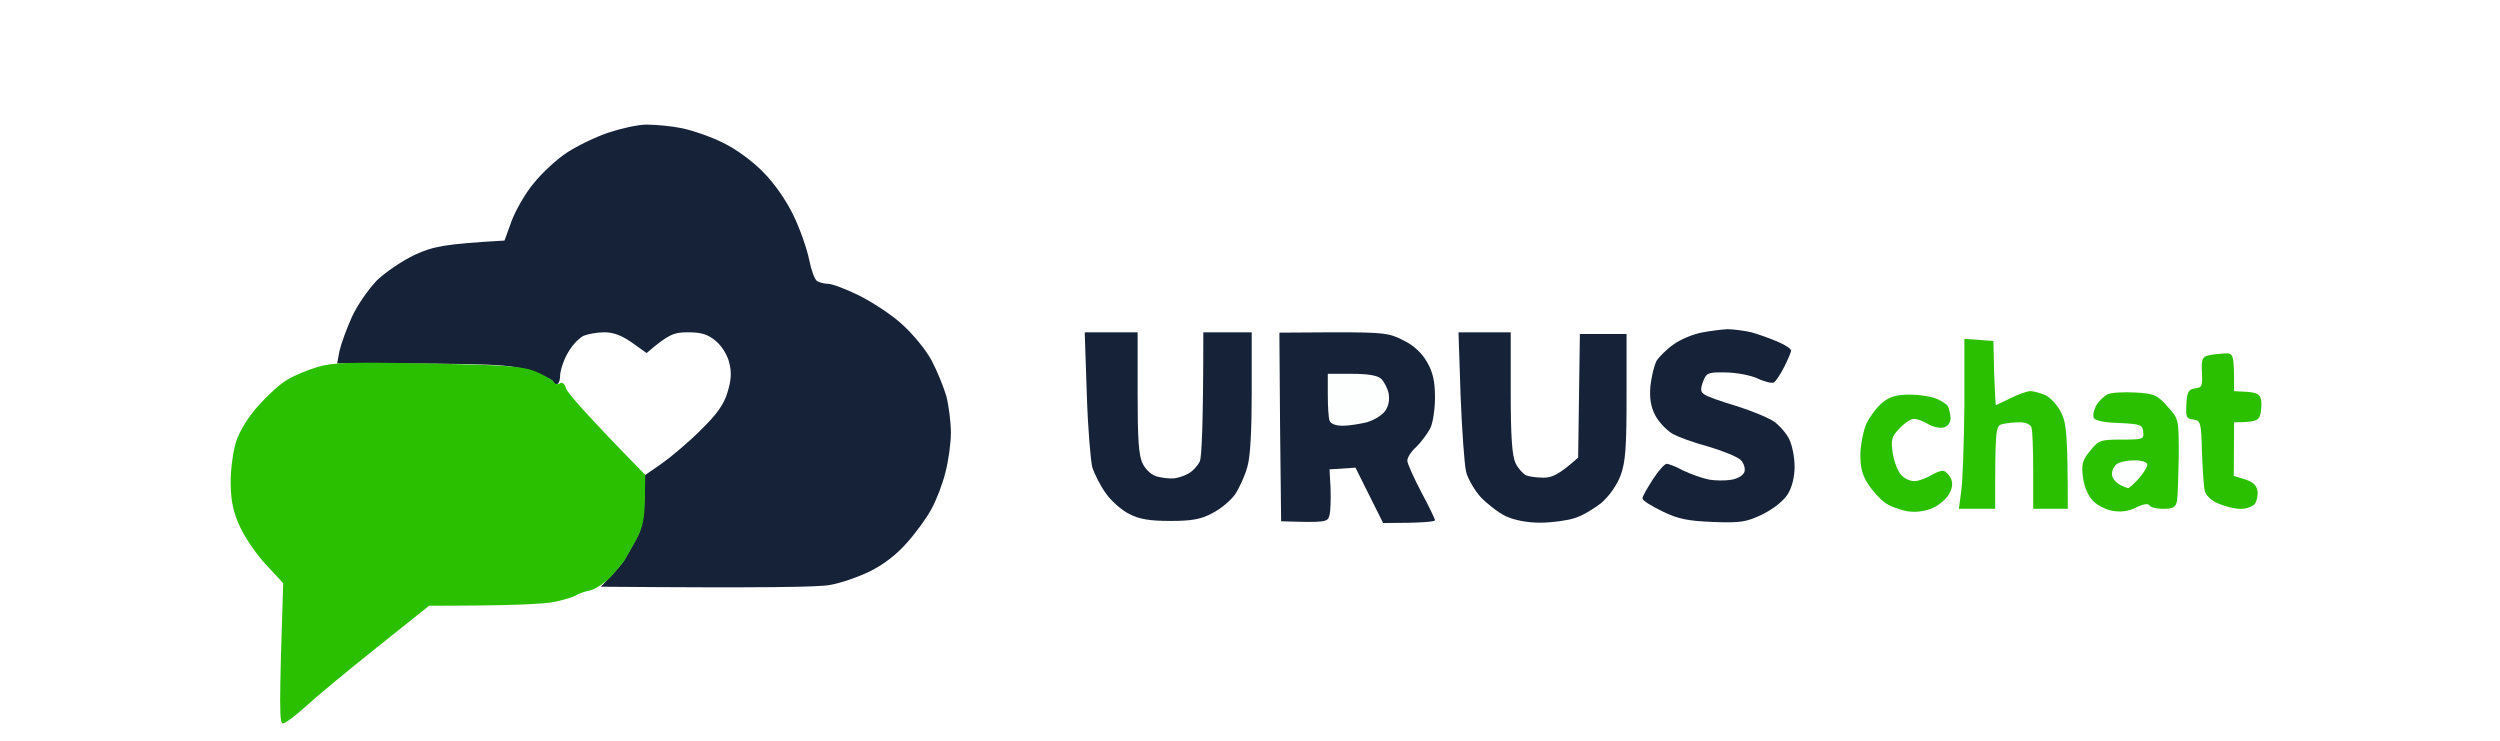
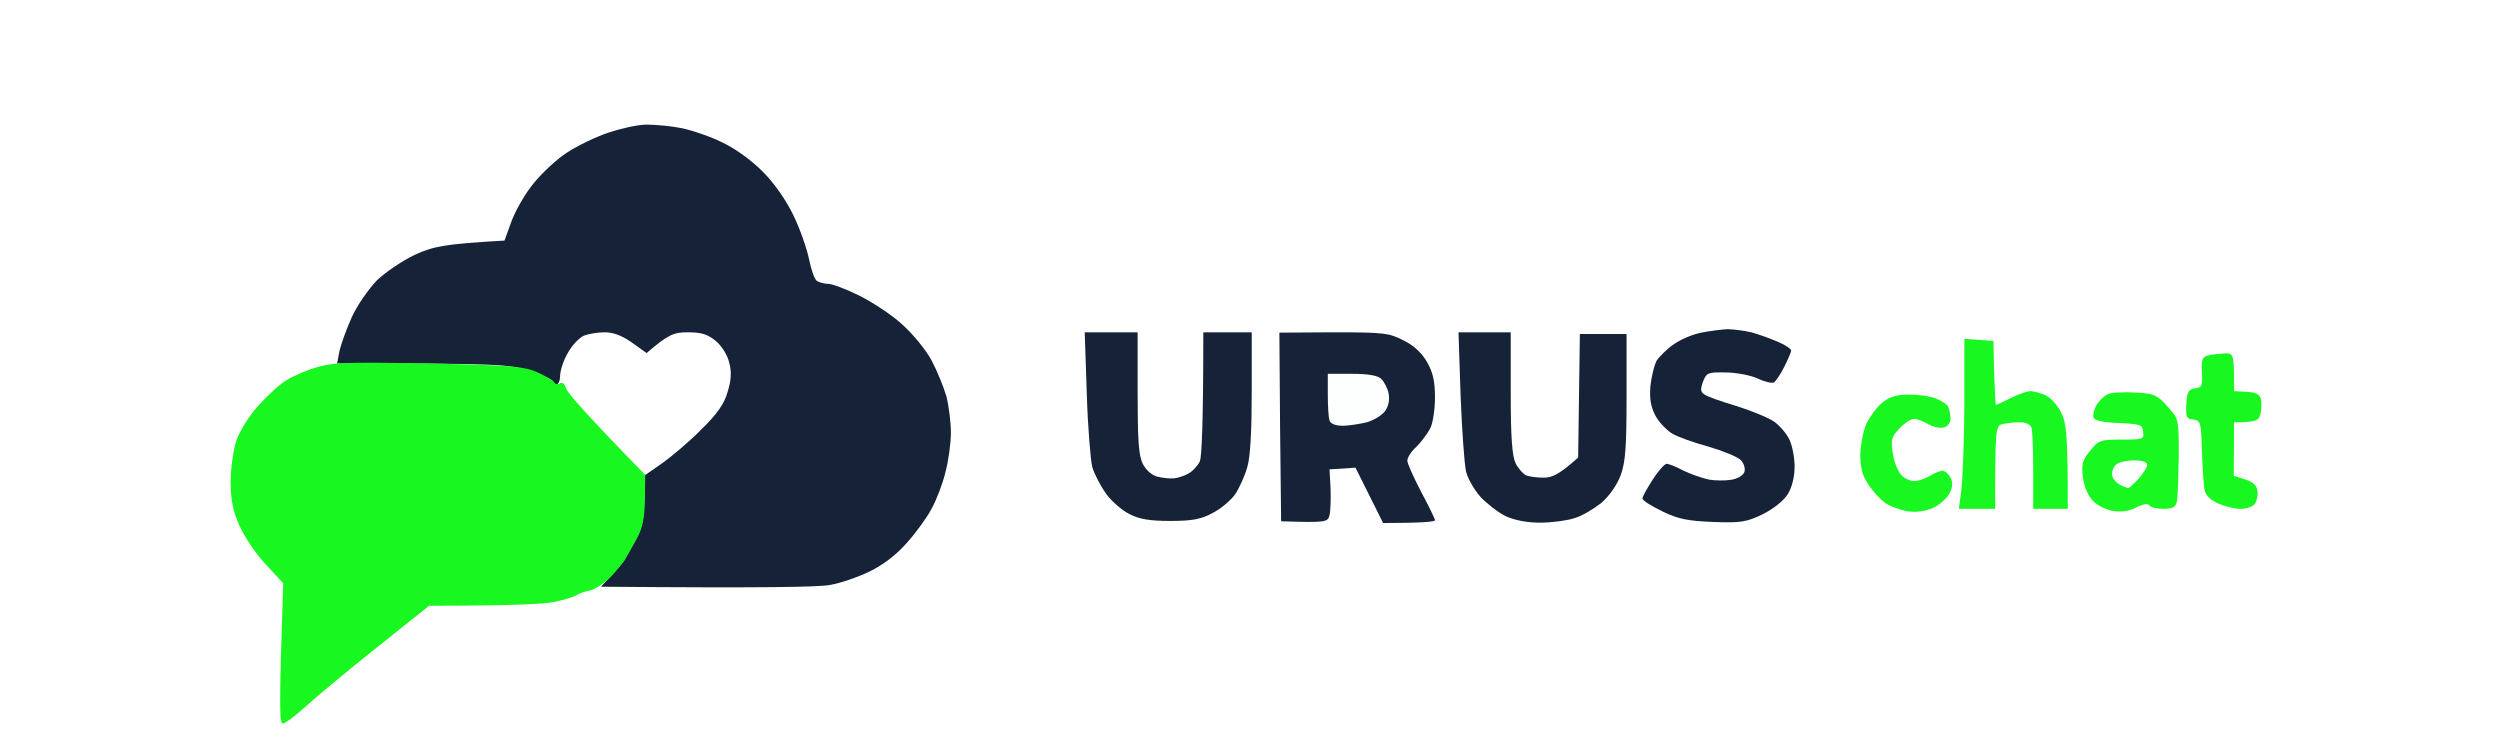
<svg xmlns="http://www.w3.org/2000/svg" width="162" height="48" viewBox="0 0 162 48" fill="none">
  <path fill-rule="evenodd" clip-rule="evenodd" d="M0 0H162V48H0V0ZM37.755 21.802C37.509 21.914 37.083 22.385 36.814 22.834C36.545 23.305 36.299 23.865 36.299 24.112C36.299 24.359 36.59 25.009 36.949 25.57C37.307 26.131 38.562 27.544 39.727 28.71L41.878 30.841C43.895 29.271 45.015 28.262 45.665 27.589C46.449 26.781 46.964 26.019 47.166 25.346C47.39 24.628 47.412 24.09 47.256 23.484C47.144 23.013 46.763 22.407 46.382 22.093C45.866 21.667 45.463 21.533 44.589 21.533C43.67 21.533 43.334 21.645 42.685 22.206L41.9 22.878C40.242 21.69 39.772 21.533 39.1 21.533C38.607 21.555 38.002 21.667 37.755 21.802Z" fill="transparent" />
  <path d="M36.769 9.869C37.419 9.443 38.629 8.86 39.436 8.591C40.242 8.322 41.34 8.075 41.9 8.075C42.461 8.075 43.469 8.164 44.141 8.299C44.813 8.434 46.023 8.837 46.83 9.241C47.681 9.645 48.779 10.452 49.451 11.148C50.168 11.865 50.953 12.987 51.423 13.974C51.849 14.849 52.297 16.149 52.431 16.822C52.566 17.495 52.79 18.123 52.947 18.213C53.104 18.303 53.417 18.392 53.664 18.392C53.91 18.392 54.829 18.729 55.681 19.155C56.532 19.581 57.809 20.411 58.481 21.039C59.154 21.645 60.005 22.677 60.363 23.349C60.722 24.022 61.148 25.077 61.327 25.682C61.484 26.31 61.618 27.364 61.618 28.037C61.618 28.71 61.461 29.877 61.26 30.617C61.081 31.357 60.677 32.411 60.363 32.972C60.072 33.533 59.355 34.52 58.75 35.193C58.078 35.955 57.227 36.606 56.353 37.032C55.613 37.391 54.448 37.794 53.776 37.907C53.059 38.041 49.631 38.108 38.943 38.019L39.57 37.346C39.929 36.965 40.309 36.516 40.444 36.314C40.556 36.112 40.914 35.507 41.206 34.968C41.632 34.206 41.766 33.622 41.788 30.796L42.886 30.034C43.491 29.608 44.634 28.643 45.396 27.88C46.471 26.826 46.919 26.198 47.144 25.413C47.39 24.628 47.412 24.112 47.256 23.506C47.144 23.013 46.763 22.407 46.382 22.093C45.866 21.667 45.463 21.533 44.589 21.533C43.67 21.533 43.334 21.645 41.9 22.878L40.959 22.206C40.287 21.735 39.749 21.533 39.167 21.533C38.696 21.533 38.091 21.645 37.822 21.757C37.531 21.892 37.083 22.363 36.814 22.834C36.545 23.282 36.321 23.933 36.299 24.292C36.299 24.628 36.209 24.897 36.075 24.897C35.94 24.897 35.851 24.83 35.851 24.74C35.851 24.628 35.201 24.337 34.394 24.067C33.027 23.596 32.557 23.551 21.846 23.551L22.003 22.721C22.115 22.25 22.474 21.264 22.81 20.523C23.146 19.783 23.885 18.729 24.423 18.168C24.983 17.63 26.081 16.89 26.888 16.508C28.076 15.97 28.748 15.813 32.691 15.589L33.139 14.355C33.386 13.682 34.013 12.561 34.573 11.888C35.111 11.215 36.097 10.295 36.769 9.869Z" fill="#152237" />
  <path d="M108.448 22.318C108.874 22.004 109.68 21.667 110.241 21.555C110.801 21.443 111.563 21.353 111.921 21.331C112.28 21.331 112.997 21.421 113.49 21.533C113.983 21.667 114.767 21.959 115.237 22.161C115.708 22.363 116.066 22.609 116.066 22.721C116.066 22.811 115.865 23.282 115.618 23.776C115.372 24.269 115.058 24.718 114.946 24.785C114.834 24.852 114.341 24.74 113.871 24.516C113.422 24.314 112.481 24.135 111.809 24.135C110.666 24.112 110.577 24.157 110.353 24.74C110.173 25.234 110.196 25.413 110.465 25.57C110.644 25.705 111.607 26.041 112.593 26.333C113.579 26.647 114.655 27.095 114.991 27.342C115.349 27.611 115.775 28.105 115.954 28.486C116.134 28.867 116.29 29.63 116.29 30.235C116.29 30.886 116.134 31.559 115.842 32.03C115.573 32.456 114.924 32.972 114.207 33.331C113.176 33.824 112.817 33.892 111.025 33.824C109.389 33.757 108.762 33.645 107.709 33.129C107.014 32.792 106.431 32.434 106.431 32.299C106.431 32.164 106.745 31.626 107.104 31.065C107.462 30.505 107.866 30.056 108 30.056C108.134 30.056 108.605 30.235 109.053 30.482C109.524 30.706 110.263 30.976 110.689 31.065C111.114 31.155 111.809 31.155 112.19 31.088C112.616 31.021 112.974 30.796 113.041 30.572C113.109 30.348 112.997 29.989 112.773 29.787C112.549 29.585 111.607 29.204 110.689 28.935C109.77 28.688 108.695 28.306 108.336 28.082C107.978 27.858 107.485 27.342 107.261 26.916C106.969 26.355 106.88 25.817 106.947 25.009C107.014 24.404 107.193 23.664 107.35 23.372C107.529 23.103 108.022 22.609 108.448 22.318Z" fill="#152237" />
  <path d="M70.782 30.28C70.671 29.854 70.491 27.701 70.424 25.525L70.29 21.533H73.718V25.458C73.718 28.508 73.785 29.54 74.054 30.056C74.256 30.46 74.636 30.796 74.995 30.886C75.353 30.976 75.824 31.021 76.07 30.998C76.317 30.976 76.743 30.841 77.012 30.684C77.303 30.527 77.617 30.168 77.751 29.899C77.863 29.608 77.975 27.611 77.975 21.533H81.112V25.413C81.112 27.925 81.022 29.63 80.821 30.28C80.664 30.841 80.305 31.626 80.037 32.03C79.768 32.411 79.118 32.972 78.58 33.241C77.841 33.645 77.258 33.757 75.846 33.757C74.502 33.757 73.83 33.645 73.18 33.308C72.687 33.062 71.993 32.456 71.656 31.963C71.298 31.469 70.917 30.706 70.782 30.28Z" fill="#152237" />
  <path d="M83.017 33.779L82.949 27.656L82.904 21.555L86.422 21.533C89.694 21.533 90.03 21.578 90.971 22.071C91.621 22.385 92.159 22.901 92.472 23.462C92.853 24.112 92.987 24.718 92.987 25.75C92.987 26.512 92.853 27.432 92.674 27.768C92.495 28.105 92.091 28.643 91.778 28.957C91.442 29.249 91.195 29.652 91.195 29.854C91.195 30.034 91.598 30.931 92.091 31.873C92.584 32.792 92.987 33.622 92.987 33.712C92.987 33.802 92.226 33.892 89.626 33.892L87.834 30.303L86.153 30.415L86.221 31.649C86.243 32.322 86.221 33.106 86.153 33.376C86.041 33.847 85.929 33.869 83.017 33.779Z" fill="#152237" />
  <path d="M95.004 30.572C94.892 30.101 94.735 27.88 94.646 25.637L94.511 21.533H97.895V25.458C97.895 28.306 97.984 29.54 98.208 30.011C98.365 30.348 98.679 30.684 98.88 30.796C99.082 30.886 99.597 30.953 100.023 30.953C100.583 30.953 101.031 30.751 102.264 29.652L102.376 21.645H105.401V25.682C105.401 28.979 105.334 29.922 105.02 30.796C104.773 31.447 104.28 32.142 103.765 32.591C103.272 32.972 102.51 33.443 102.017 33.578C101.547 33.735 100.539 33.869 99.799 33.869C98.948 33.869 98.141 33.712 97.558 33.443C97.066 33.196 96.349 32.636 95.945 32.209C95.542 31.761 95.116 31.021 95.004 30.572Z" fill="#152237" />
-   <path d="M127.09 31.806C127.18 31.155 127.27 28.665 127.292 26.288V21.959L129.174 22.093L129.219 24.157C129.264 25.301 129.309 26.243 129.331 26.243C129.376 26.243 129.802 26.041 130.295 25.794C130.788 25.548 131.37 25.346 131.572 25.346C131.796 25.346 132.244 25.48 132.558 25.615C132.894 25.772 133.342 26.288 133.566 26.736C133.902 27.432 133.992 28.105 133.992 32.972H131.751V30.505C131.751 29.137 131.706 27.88 131.639 27.701C131.572 27.499 131.258 27.364 130.9 27.364C130.563 27.364 130.07 27.409 129.779 27.477C129.309 27.589 129.286 27.678 129.286 32.972H126.934L127.09 31.806Z" fill="#2AC000" />
-   <path d="M142.685 24.135C142.641 23.305 142.708 23.125 143.089 23.035C143.335 22.968 143.806 22.923 144.142 22.901C144.747 22.878 144.769 22.901 144.769 25.346L145.598 25.391C146.248 25.436 146.45 25.57 146.517 25.907C146.562 26.153 146.539 26.579 146.472 26.849C146.36 27.252 146.181 27.364 144.769 27.364L144.747 30.841L145.486 31.065C146.024 31.245 146.226 31.447 146.293 31.851C146.315 32.164 146.226 32.546 146.069 32.703C145.89 32.86 145.486 32.994 145.15 32.972C144.814 32.972 144.187 32.815 143.761 32.636C143.268 32.434 142.932 32.097 142.865 31.783C142.797 31.514 142.73 30.37 142.685 29.271C142.641 27.364 142.596 27.252 142.125 27.185C141.677 27.14 141.632 27.028 141.677 26.176C141.722 25.391 141.812 25.234 142.237 25.166C142.685 25.122 142.73 25.009 142.685 24.135Z" fill="#2AC000" />
-   <path d="M18.62 24.606C19.046 24.337 19.919 23.978 20.592 23.776C21.578 23.484 22.765 23.462 27.762 23.551C32.983 23.664 33.856 23.731 34.753 24.09C35.29 24.337 35.828 24.628 35.895 24.763C35.985 24.897 36.142 24.942 36.299 24.83C36.433 24.74 36.59 24.875 36.68 25.166C36.769 25.458 37.957 26.826 41.811 30.774L41.788 32.366C41.766 33.622 41.654 34.183 41.228 34.968C40.937 35.507 40.578 36.112 40.466 36.314C40.332 36.516 39.929 36.987 39.57 37.391C39.189 37.772 38.584 38.176 38.226 38.265C37.845 38.333 37.441 38.49 37.329 38.58C37.195 38.669 36.568 38.871 35.918 39.006C35.268 39.14 33.184 39.252 27.807 39.252L24.378 41.989C22.496 43.492 20.435 45.196 19.785 45.802C19.135 46.385 18.485 46.879 18.329 46.879C18.105 46.879 18.082 45.892 18.351 37.794L17.253 36.606C16.648 35.978 15.886 34.856 15.55 34.138C15.102 33.151 14.968 32.501 14.945 31.29C14.945 30.415 15.102 29.226 15.304 28.598C15.528 27.925 16.11 26.983 16.76 26.265C17.343 25.615 18.172 24.852 18.62 24.606Z" fill="#2AC000" />
-   <path d="M135.829 26.288C135.986 25.996 136.322 25.682 136.568 25.548C136.815 25.436 137.644 25.391 138.383 25.436C139.593 25.503 139.795 25.593 140.445 26.333C141.184 27.14 141.184 27.14 141.184 29.54C141.162 30.886 141.117 32.187 141.072 32.456C140.983 32.882 140.803 32.972 140.176 32.972C139.728 32.972 139.324 32.86 139.28 32.748C139.212 32.613 138.876 32.658 138.428 32.882C137.958 33.129 137.442 33.196 136.927 33.107C136.479 33.039 135.896 32.748 135.627 32.456C135.314 32.142 135.067 31.581 134.978 30.953C134.866 30.078 134.933 29.832 135.448 29.204C135.986 28.531 136.098 28.486 137.487 28.486C138.854 28.486 138.944 28.464 138.876 27.97C138.831 27.521 138.697 27.477 137.308 27.409C136.367 27.387 135.739 27.252 135.672 27.073C135.605 26.938 135.672 26.579 135.829 26.288Z" fill="#2AC000" />
-   <path d="M120.951 27.432C121.175 26.983 121.623 26.378 121.982 26.086C122.452 25.705 122.9 25.57 123.729 25.57C124.334 25.57 125.096 25.682 125.432 25.817C125.768 25.951 126.127 26.176 126.217 26.31C126.306 26.467 126.373 26.804 126.396 27.073C126.396 27.409 126.217 27.634 125.948 27.701C125.701 27.768 125.231 27.656 124.939 27.477C124.626 27.297 124.222 27.14 124.021 27.14C123.841 27.14 123.416 27.409 123.102 27.746C122.564 28.307 122.519 28.486 122.654 29.383C122.744 29.944 122.99 30.572 123.214 30.796C123.416 31.021 123.797 31.178 124.043 31.178C124.29 31.178 124.738 31.021 125.051 30.841C125.343 30.662 125.724 30.505 125.88 30.505C126.037 30.505 126.261 30.707 126.396 30.953C126.553 31.267 126.53 31.581 126.329 31.963C126.172 32.277 125.701 32.703 125.275 32.905C124.76 33.129 124.178 33.219 123.595 33.129C123.102 33.039 122.43 32.792 122.139 32.568C121.825 32.344 121.332 31.806 121.063 31.38C120.682 30.819 120.548 30.303 120.548 29.428C120.57 28.8 120.749 27.88 120.951 27.432Z" fill="#2AC000" />
+   <path d="M127.09 31.806C127.18 31.155 127.27 28.665 127.292 26.288V21.959L129.174 22.093L129.219 24.157C129.264 25.301 129.309 26.243 129.331 26.243C129.376 26.243 129.802 26.041 130.295 25.794C130.788 25.548 131.37 25.346 131.572 25.346C131.796 25.346 132.244 25.48 132.558 25.615C132.894 25.772 133.342 26.288 133.566 26.736C133.902 27.432 133.992 28.105 133.992 32.972H131.751V30.505C131.751 29.137 131.706 27.88 131.639 27.701C131.572 27.499 131.258 27.364 130.9 27.364C130.563 27.364 130.07 27.409 129.779 27.477C129.309 27.589 129.286 27.678 129.286 32.972H126.934L127.09 31.806Z" fill="#18F71F" />
+   <path d="M142.685 24.135C142.641 23.305 142.708 23.125 143.089 23.035C143.335 22.968 143.806 22.923 144.142 22.901C144.747 22.878 144.769 22.901 144.769 25.346L145.598 25.391C146.248 25.436 146.45 25.57 146.517 25.907C146.562 26.153 146.539 26.579 146.472 26.849C146.36 27.252 146.181 27.364 144.769 27.364L144.747 30.841L145.486 31.065C146.024 31.245 146.226 31.447 146.293 31.851C146.315 32.164 146.226 32.546 146.069 32.703C145.89 32.86 145.486 32.994 145.15 32.972C144.814 32.972 144.187 32.815 143.761 32.636C143.268 32.434 142.932 32.097 142.865 31.783C142.797 31.514 142.73 30.37 142.685 29.271C142.641 27.364 142.596 27.252 142.125 27.185C141.677 27.14 141.632 27.028 141.677 26.176C141.722 25.391 141.812 25.234 142.237 25.166C142.685 25.122 142.73 25.009 142.685 24.135Z" fill="#18F71F" />
+   <path d="M18.62 24.606C19.046 24.337 19.919 23.978 20.592 23.776C21.578 23.484 22.765 23.462 27.762 23.551C32.983 23.664 33.856 23.731 34.753 24.09C35.29 24.337 35.828 24.628 35.895 24.763C35.985 24.897 36.142 24.942 36.299 24.83C36.433 24.74 36.59 24.875 36.68 25.166C36.769 25.458 37.957 26.826 41.811 30.774L41.788 32.366C41.766 33.622 41.654 34.183 41.228 34.968C40.937 35.507 40.578 36.112 40.466 36.314C40.332 36.516 39.929 36.987 39.57 37.391C39.189 37.772 38.584 38.176 38.226 38.265C37.845 38.333 37.441 38.49 37.329 38.58C37.195 38.669 36.568 38.871 35.918 39.006C35.268 39.14 33.184 39.252 27.807 39.252L24.378 41.989C22.496 43.492 20.435 45.196 19.785 45.802C19.135 46.385 18.485 46.879 18.329 46.879C18.105 46.879 18.082 45.892 18.351 37.794L17.253 36.606C16.648 35.978 15.886 34.856 15.55 34.138C15.102 33.151 14.968 32.501 14.945 31.29C14.945 30.415 15.102 29.226 15.304 28.598C15.528 27.925 16.11 26.983 16.76 26.265C17.343 25.615 18.172 24.852 18.62 24.606Z" fill="#18F71F" />
+   <path d="M135.829 26.288C135.986 25.996 136.322 25.682 136.568 25.548C136.815 25.436 137.644 25.391 138.383 25.436C139.593 25.503 139.795 25.593 140.445 26.333C141.184 27.14 141.184 27.14 141.184 29.54C141.162 30.886 141.117 32.187 141.072 32.456C140.983 32.882 140.803 32.972 140.176 32.972C139.728 32.972 139.324 32.86 139.28 32.748C139.212 32.613 138.876 32.658 138.428 32.882C137.958 33.129 137.442 33.196 136.927 33.107C136.479 33.039 135.896 32.748 135.627 32.456C135.314 32.142 135.067 31.581 134.978 30.953C134.866 30.078 134.933 29.832 135.448 29.204C135.986 28.531 136.098 28.486 137.487 28.486C138.854 28.486 138.944 28.464 138.876 27.97C138.831 27.521 138.697 27.477 137.308 27.409C136.367 27.387 135.739 27.252 135.672 27.073C135.605 26.938 135.672 26.579 135.829 26.288Z" fill="#18F71F" />
+   <path d="M120.951 27.432C121.175 26.983 121.623 26.378 121.982 26.086C122.452 25.705 122.9 25.57 123.729 25.57C124.334 25.57 125.096 25.682 125.432 25.817C125.768 25.951 126.127 26.176 126.217 26.31C126.306 26.467 126.373 26.804 126.396 27.073C126.396 27.409 126.217 27.634 125.948 27.701C125.701 27.768 125.231 27.656 124.939 27.477C124.626 27.297 124.222 27.14 124.021 27.14C123.841 27.14 123.416 27.409 123.102 27.746C122.564 28.307 122.519 28.486 122.654 29.383C122.744 29.944 122.99 30.572 123.214 30.796C123.416 31.021 123.797 31.178 124.043 31.178C124.29 31.178 124.738 31.021 125.051 30.841C125.343 30.662 125.724 30.505 125.88 30.505C126.037 30.505 126.261 30.707 126.396 30.953C126.553 31.267 126.53 31.581 126.329 31.963C126.172 32.277 125.701 32.703 125.275 32.905C124.76 33.129 124.178 33.219 123.595 33.129C123.102 33.039 122.43 32.792 122.139 32.568C121.825 32.344 121.332 31.806 121.063 31.38C120.682 30.819 120.548 30.303 120.548 29.428C120.57 28.8 120.749 27.88 120.951 27.432Z" fill="#18F71F" />
  <path d="M86.153 27.252C86.086 27.073 86.041 26.31 86.041 25.57V24.224H87.61C88.708 24.224 89.29 24.337 89.514 24.561C89.694 24.74 89.918 25.166 89.985 25.503C90.052 25.907 89.985 26.31 89.761 26.624C89.559 26.916 89.022 27.23 88.573 27.364C88.103 27.477 87.386 27.589 87.005 27.589C86.534 27.589 86.221 27.454 86.153 27.252Z" fill="#FDFEFE" />
  <path d="M136.86 30.774C136.837 30.549 136.949 30.258 137.129 30.101C137.308 29.944 137.823 29.832 138.294 29.832C138.832 29.832 139.145 29.944 139.145 30.123C139.145 30.258 138.899 30.662 138.585 31.021C138.271 31.357 137.98 31.626 137.913 31.626C137.846 31.626 137.599 31.537 137.353 31.402C137.106 31.267 136.882 30.998 136.86 30.774Z" fill="#FDFEFE" />
</svg>
